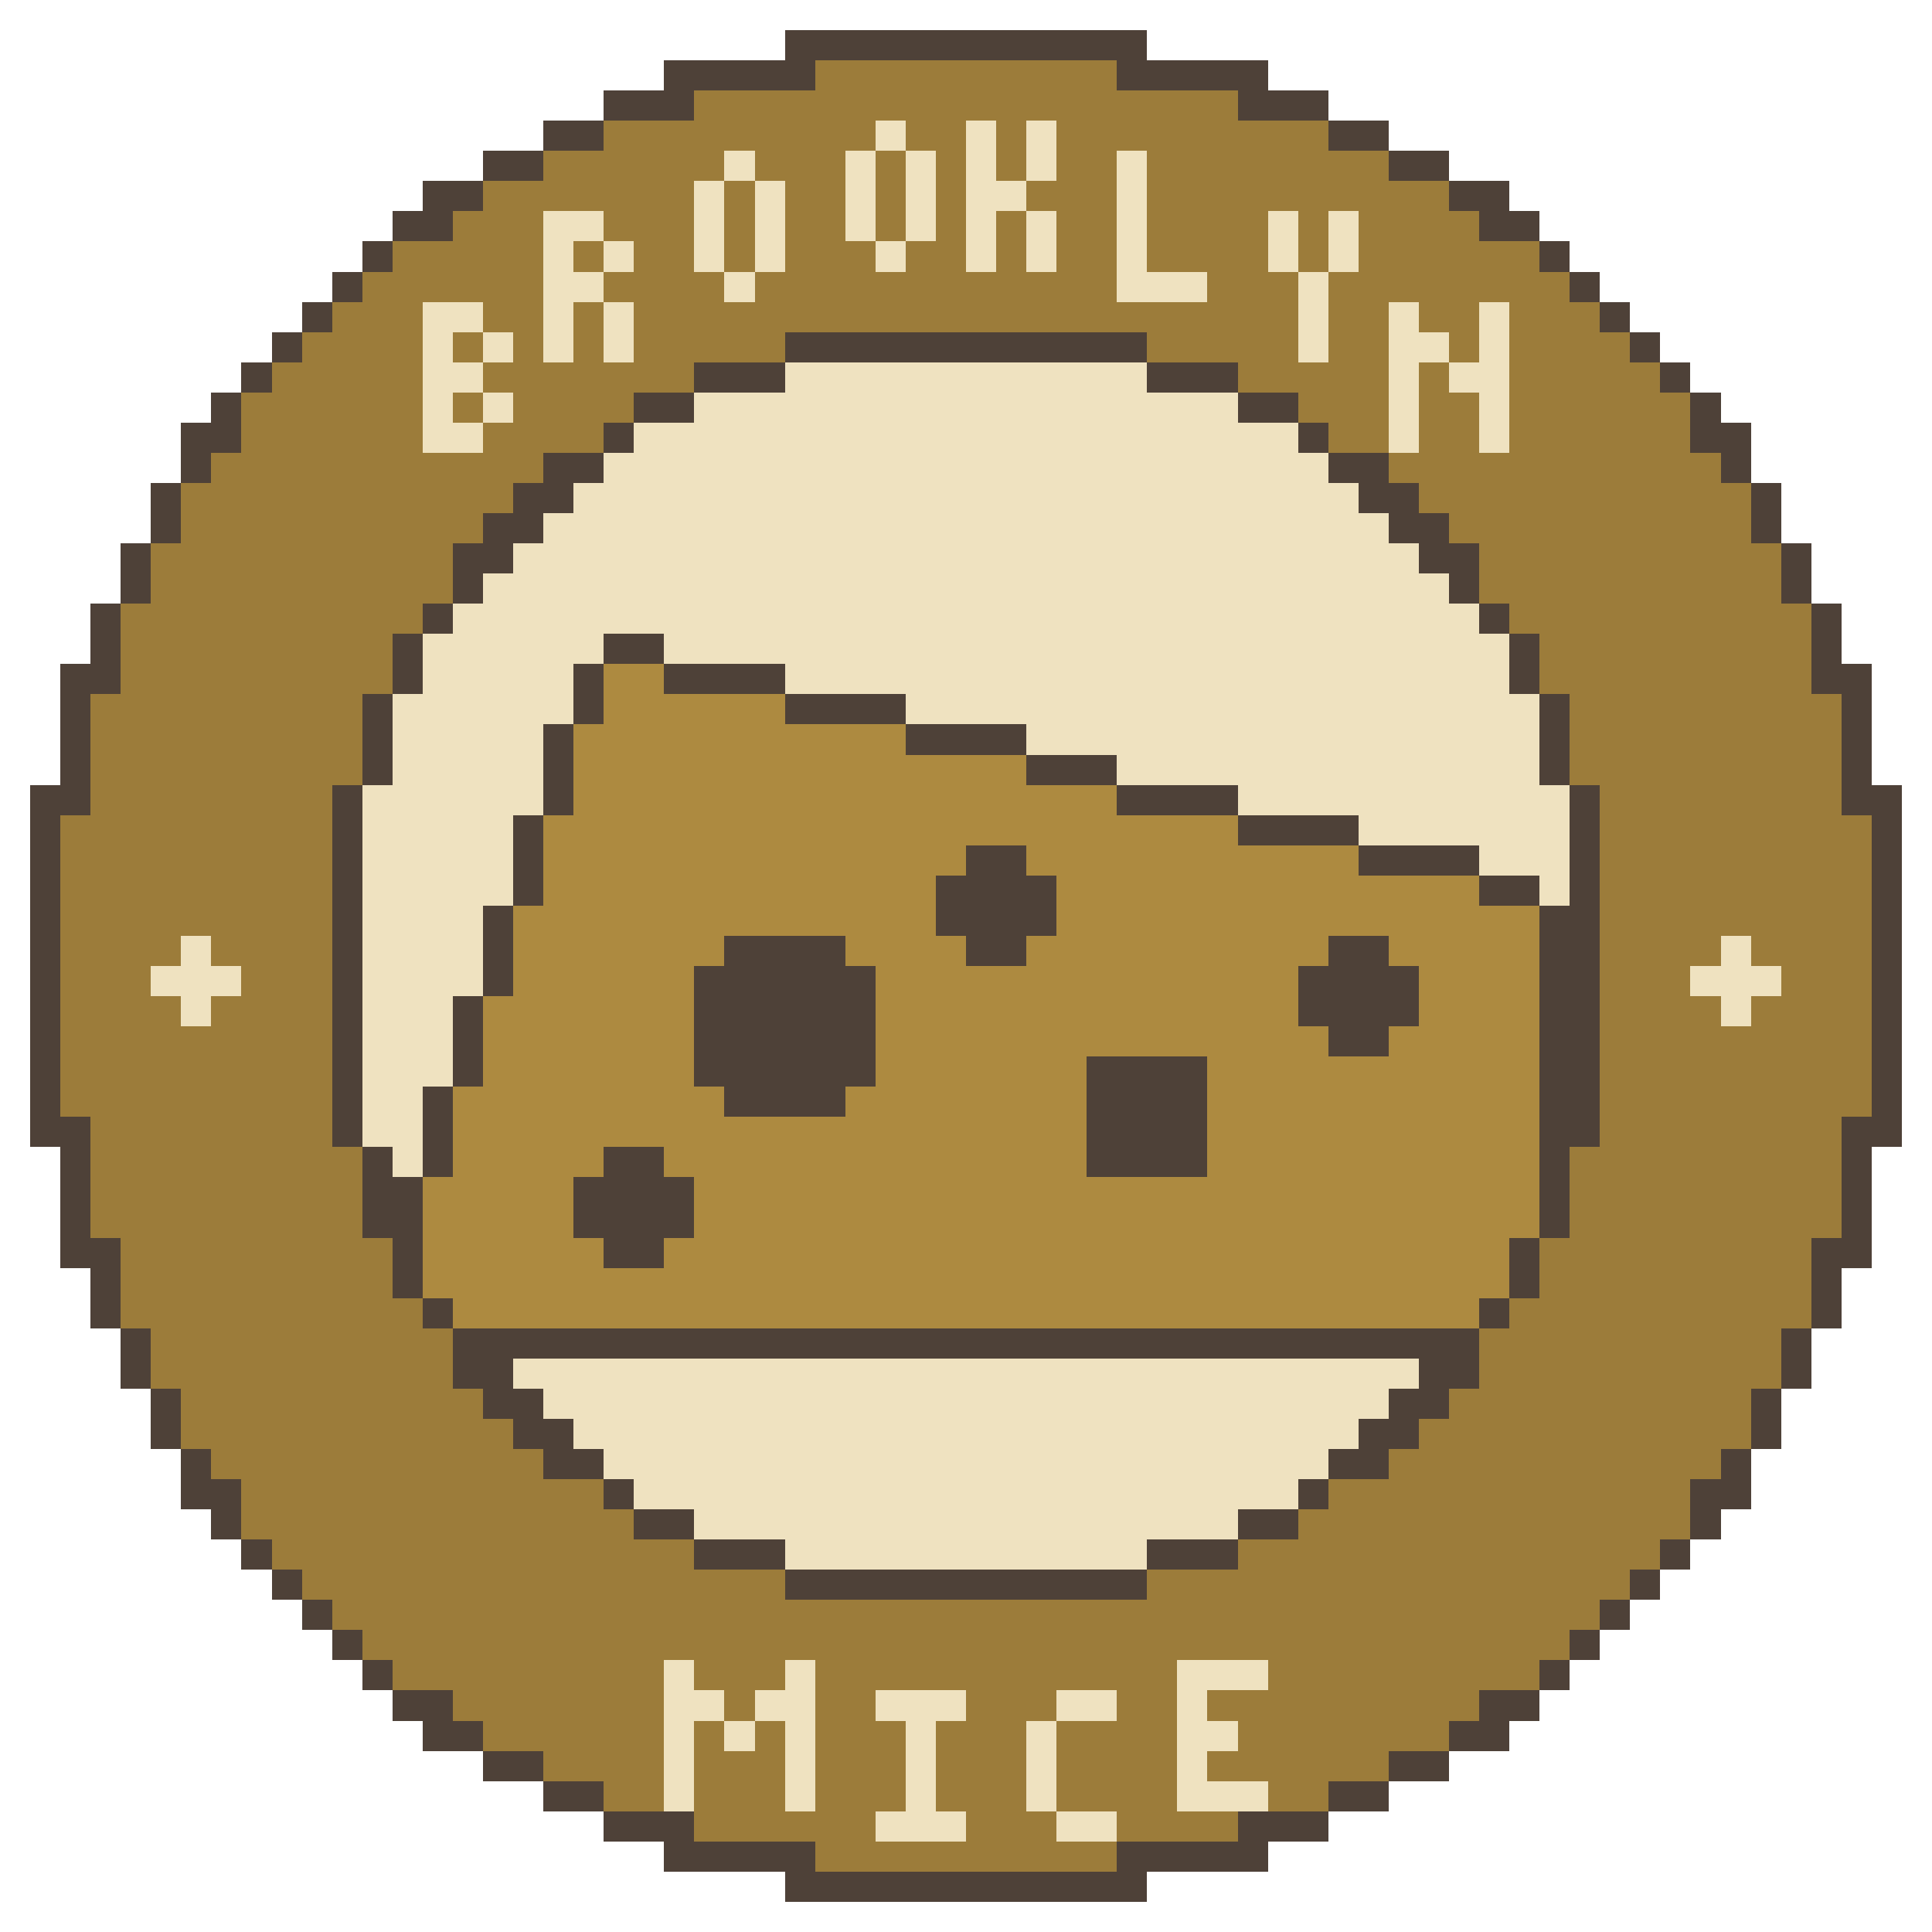
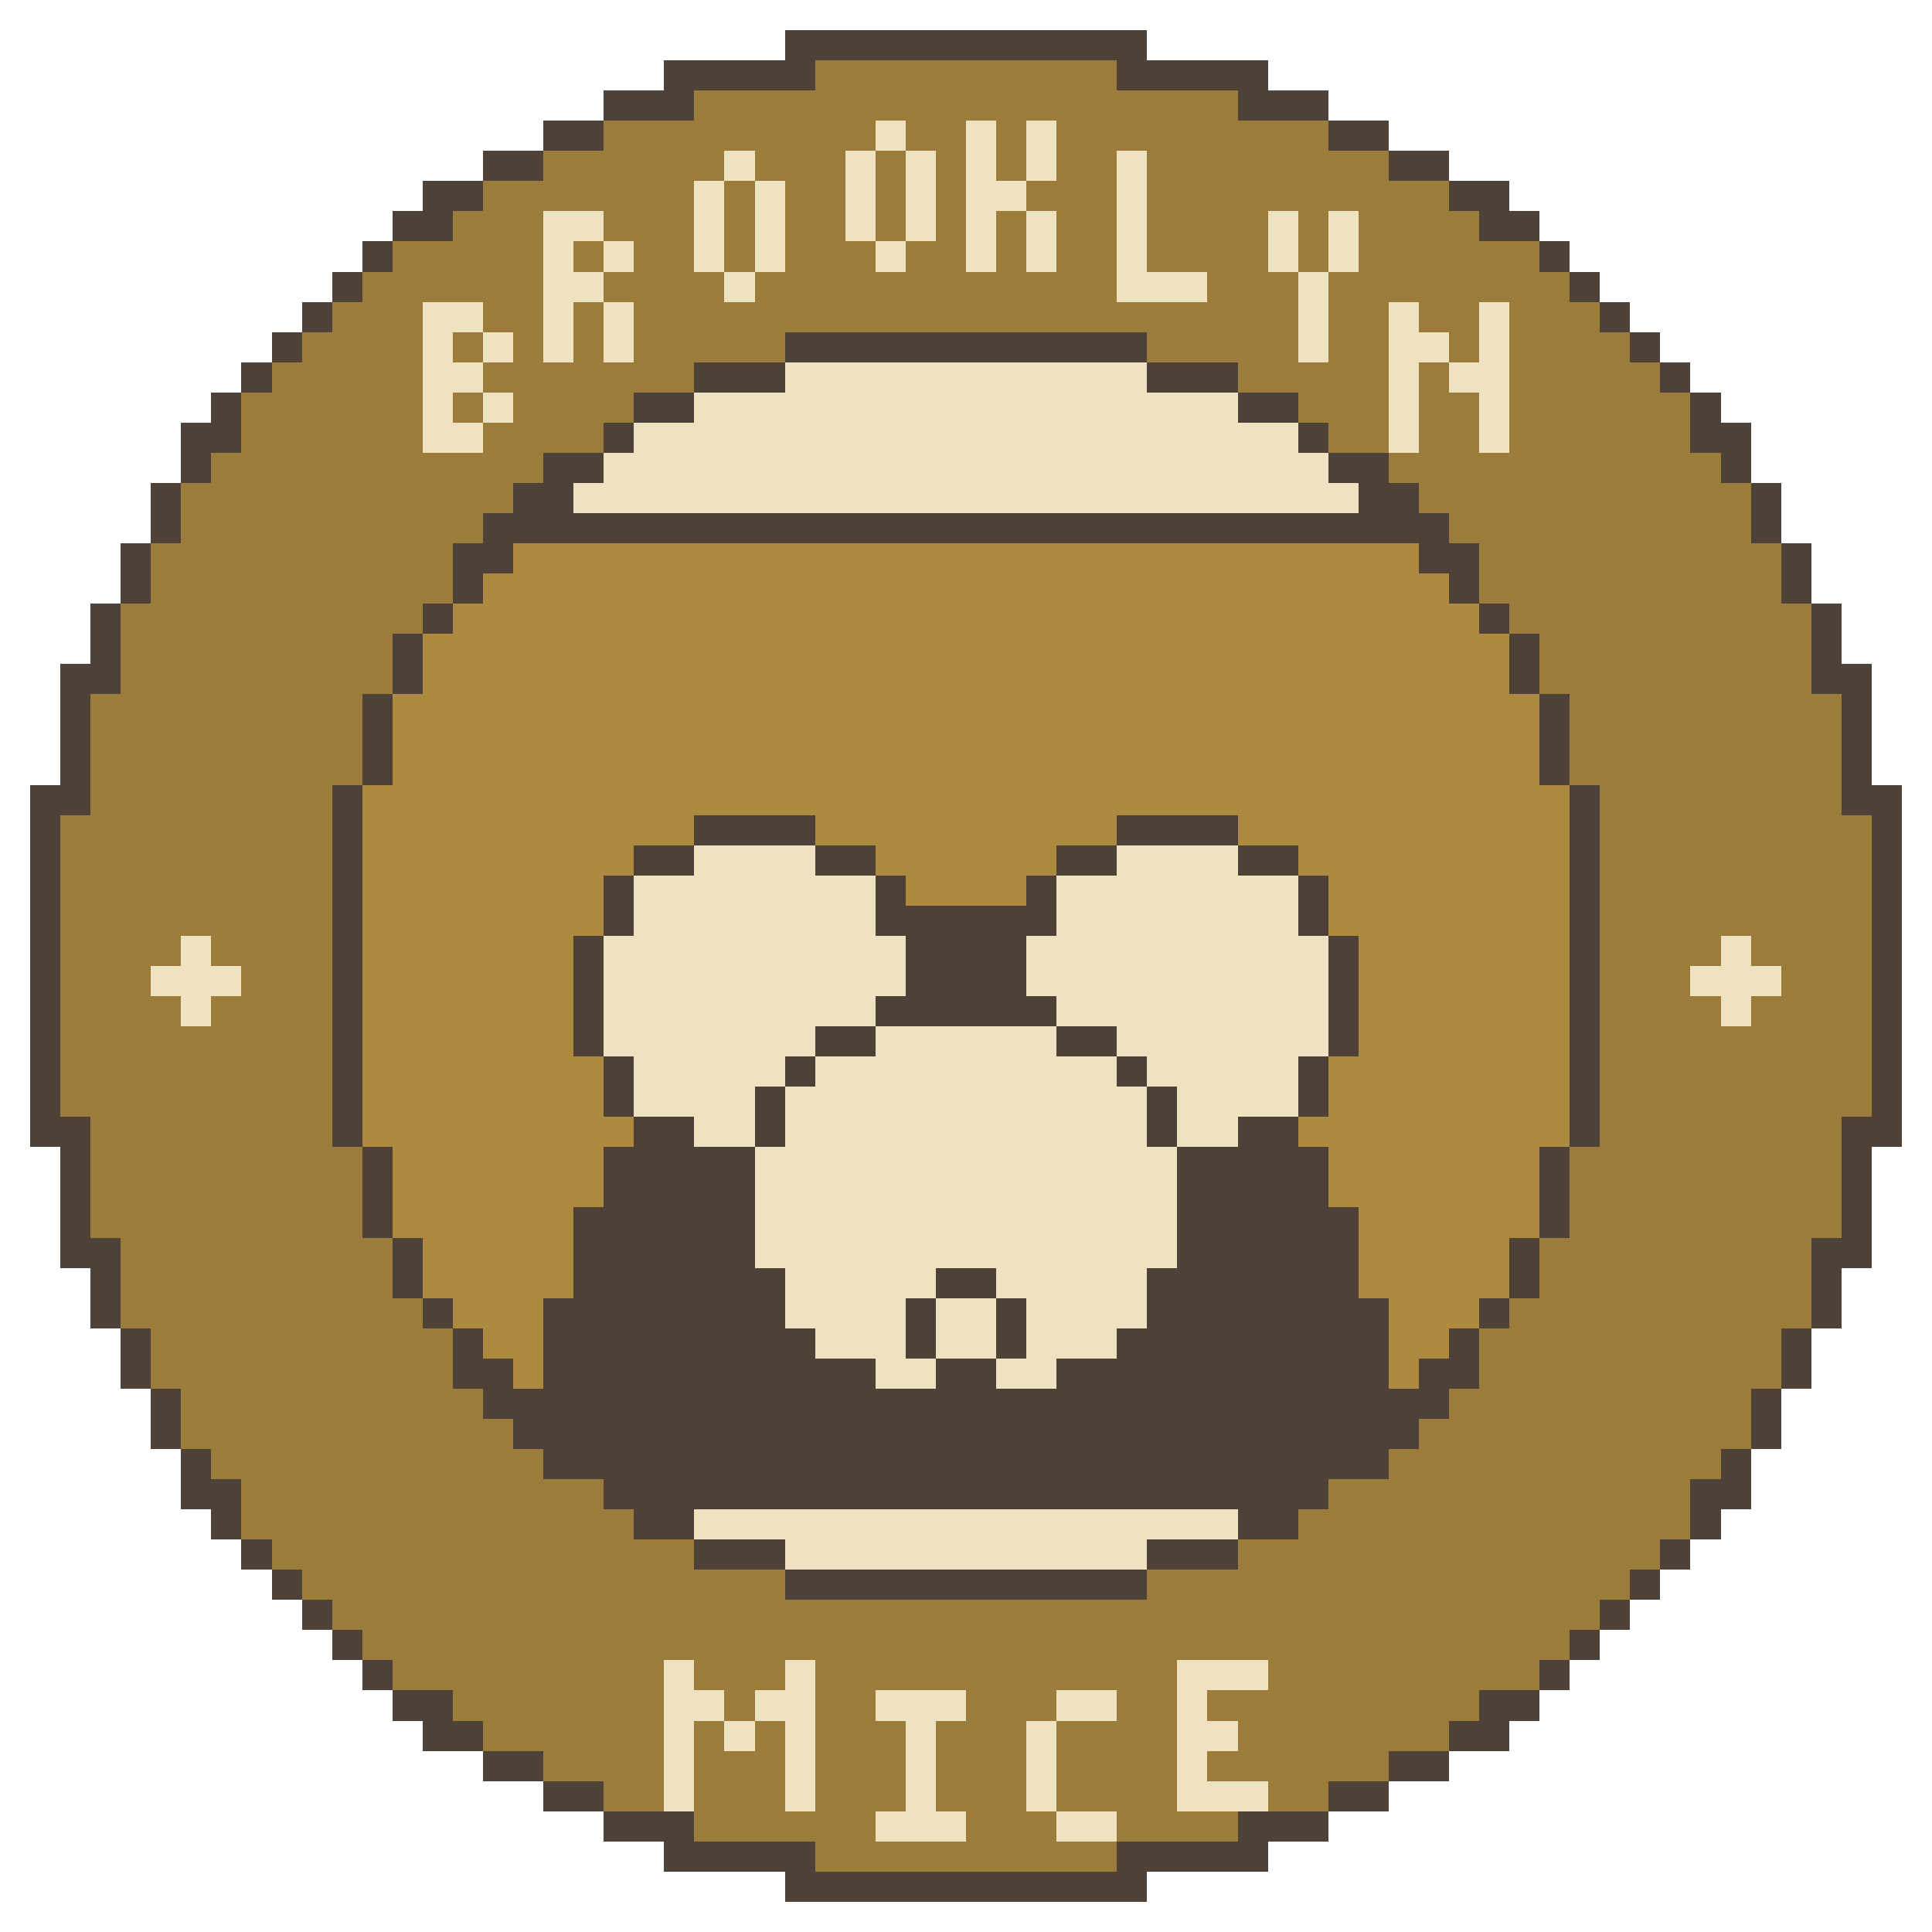
<svg xmlns="http://www.w3.org/2000/svg" viewBox="0 0 64 64" width="512" height="512" shape-rendering="crispEdges">
  <g id="logo-BKN-retro">
-     <path fill="#4e4138" d="M3 21h1v1h-1zM13 21h1v1h-1zM20 21h2v1h-2zM50 21h1v1h-1zM60 21h1v1h-1zM5 17h1v1h-1zM16 17h2v1h-2zM46 17h2v1h-2zM58 17h1v1h-1zM16 58h2v1h-2zM46 58h2v1h-2zM1 32h1v1h-1zM11 32h1v1h-1zM16 32h1v1h-1zM23 32h6v1h-6zM43 32h4v1h-4zM51 32h2v1h-2zM62 32h1v1h-1zM4 45h1v1h-1zM15 45h2v1h-2zM47 45h2v1h-2zM59 45h1v1h-1zM2 41h2v1h-2zM13 41h1v1h-1zM20 41h2v1h-2zM50 41h1v1h-1zM60 41h2v1h-2zM4 18h1v1h-1zM15 18h2v1h-2zM47 18h2v1h-2zM59 18h1v1h-1zM6 14h2v1h-2zM20 14h1v1h-1zM43 14h1v1h-1zM56 14h2v1h-2zM6 15h1v1h-1zM18 15h2v1h-2zM44 15h2v1h-2zM57 15h1v1h-1zM6 48h1v1h-1zM18 48h2v1h-2zM44 48h2v1h-2zM57 48h1v1h-1zM3 42h1v1h-1zM13 42h1v1h-1zM50 42h1v1h-1zM60 42h1v1h-1zM2 38h1v1h-1zM12 38h1v1h-1zM14 38h1v1h-1zM20 38h2v1h-2zM36 38h4v1h-4zM51 38h1v1h-1zM61 38h1v1h-1zM20 3h3v1h-3zM41 3h3v1h-3zM8 51h1v1h-1zM23 51h3v1h-3zM38 51h3v1h-3zM55 51h1v1h-1zM5 16h1v1h-1zM17 16h2v1h-2zM45 16h2v1h-2zM58 16h1v1h-1zM1 34h1v1h-1zM11 34h1v1h-1zM15 34h1v1h-1zM23 34h6v1h-6zM44 34h2v1h-2zM51 34h2v1h-2zM62 34h1v1h-1zM5 47h1v1h-1zM17 47h2v1h-2zM45 47h2v1h-2zM58 47h1v1h-1zM8 12h1v1h-1zM23 12h3v1h-3zM38 12h3v1h-3zM55 12h1v1h-1zM12 8h1v1h-1zM51 8h1v1h-1zM1 28h1v1h-1zM11 28h1v1h-1zM17 28h1v1h-1zM32 28h2v1h-2zM45 28h4v1h-4zM52 28h1v1h-1zM62 28h1v1h-1zM2 24h1v1h-1zM12 24h1v1h-1zM18 24h1v1h-1zM30 24h4v1h-4zM51 24h1v1h-1zM61 24h1v1h-1zM7 13h1v1h-1zM21 13h2v1h-2zM41 13h2v1h-2zM56 13h1v1h-1zM11 9h1v1h-1zM52 9h1v1h-1zM2 25h1v1h-1zM12 25h1v1h-1zM18 25h1v1h-1zM34 25h3v1h-3zM51 25h1v1h-1zM61 25h1v1h-1zM2 22h2v1h-2zM13 22h1v1h-1zM19 22h1v1h-1zM22 22h4v1h-4zM50 22h1v1h-1zM60 22h2v1h-2zM14 57h2v1h-2zM48 57h2v1h-2zM1 30h1v1h-1zM11 30h1v1h-1zM16 30h1v1h-1zM31 30h4v1h-4zM51 30h2v1h-2zM62 30h1v1h-1zM18 4h2v1h-2zM44 4h2v1h-2zM11 54h1v1h-1zM52 54h1v1h-1zM4 19h1v1h-1zM15 19h1v1h-1zM48 19h1v1h-1zM59 19h1v1h-1zM9 11h1v1h-1zM26 11h12v1h-12zM54 11h1v1h-1zM1 31h1v1h-1zM11 31h1v1h-1zM16 31h1v1h-1zM24 31h4v1h-4zM32 31h2v1h-2zM44 31h2v1h-2zM51 31h2v1h-2zM62 31h1v1h-1zM1 27h1v1h-1zM11 27h1v1h-1zM17 27h1v1h-1zM41 27h4v1h-4zM52 27h1v1h-1zM62 27h1v1h-1zM16 5h2v1h-2zM46 5h2v1h-2zM12 55h1v1h-1zM51 55h1v1h-1zM20 60h3v1h-3zM41 60h3v1h-3zM1 37h2v1h-2zM11 37h1v1h-1zM14 37h1v1h-1zM36 37h4v1h-4zM51 37h2v1h-2zM61 37h2v1h-2zM13 7h2v1h-2zM49 7h2v1h-2zM22 61h5v1h-5zM37 61h5v1h-5zM4 44h1v1h-1zM15 44h34v1h-34zM59 44h1v1h-1zM1 35h1v1h-1zM11 35h1v1h-1zM15 35h1v1h-1zM23 35h6v1h-6zM36 35h4v1h-4zM51 35h2v1h-2zM62 35h1v1h-1zM2 40h1v1h-1zM12 40h2v1h-2zM19 40h4v1h-4zM51 40h1v1h-1zM61 40h1v1h-1zM14 6h2v1h-2zM48 6h2v1h-2zM7 50h1v1h-1zM21 50h2v1h-2zM41 50h2v1h-2zM56 50h1v1h-1zM26 1h12v1h-12zM10 53h1v1h-1zM53 53h1v1h-1zM1 29h1v1h-1zM11 29h1v1h-1zM17 29h1v1h-1zM31 29h4v1h-4zM49 29h2v1h-2zM52 29h1v1h-1zM62 29h1v1h-1zM22 2h5v1h-5zM37 2h5v1h-5zM5 46h1v1h-1zM16 46h2v1h-2zM46 46h2v1h-2zM58 46h1v1h-1zM3 43h1v1h-1zM14 43h1v1h-1zM49 43h1v1h-1zM60 43h1v1h-1zM18 59h2v1h-2zM44 59h2v1h-2zM3 20h1v1h-1zM14 20h1v1h-1zM49 20h1v1h-1zM60 20h1v1h-1zM13 56h2v1h-2zM49 56h2v1h-2zM1 36h1v1h-1zM11 36h1v1h-1zM14 36h1v1h-1zM24 36h4v1h-4zM36 36h4v1h-4zM51 36h2v1h-2zM62 36h1v1h-1zM1 33h1v1h-1zM11 33h1v1h-1zM15 33h1v1h-1zM23 33h6v1h-6zM43 33h4v1h-4zM51 33h2v1h-2zM62 33h1v1h-1zM2 39h1v1h-1zM12 39h2v1h-2zM19 39h4v1h-4zM51 39h1v1h-1zM61 39h1v1h-1zM6 49h2v1h-2zM20 49h1v1h-1zM43 49h1v1h-1zM56 49h2v1h-2zM10 10h1v1h-1zM53 10h1v1h-1zM9 52h1v1h-1zM26 52h12v1h-12zM54 52h1v1h-1zM1 26h2v1h-2zM11 26h1v1h-1zM18 26h1v1h-1zM37 26h4v1h-4zM52 26h1v1h-1zM61 26h2v1h-2zM2 23h1v1h-1zM12 23h1v1h-1zM19 23h1v1h-1zM26 23h4v1h-4zM51 23h1v1h-1zM61 23h1v1h-1zM26 62h12v1h-12z" />
+     <path fill="#4e4138" d="M3 21h1v1h-1zM13 21h1v1h-1zM50 21h1v1h-1zM60 21h1v1h-1zM5 17h1v1h-1zM16 17h32v1h-32zM58 17h1v1h-1zM16 58h2v1h-2zM46 58h2v1h-2zM1 32h1v1h-1zM11 32h1v1h-1zM19 32h1v1h-1zM30 32h4v1h-4zM44 32h1v1h-1zM52 32h1v1h-1zM62 32h1v1h-1zM4 45h1v1h-1zM15 45h2v1h-2zM18 45h11v1h-11zM31 45h2v1h-2zM35 45h11v1h-11zM47 45h2v1h-2zM59 45h1v1h-1zM2 41h2v1h-2zM13 41h1v1h-1zM19 41h6v1h-6zM39 41h6v1h-6zM50 41h1v1h-1zM60 41h2v1h-2zM4 18h1v1h-1zM15 18h2v1h-2zM47 18h2v1h-2zM59 18h1v1h-1zM6 14h2v1h-2zM20 14h1v1h-1zM43 14h1v1h-1zM56 14h2v1h-2zM6 15h1v1h-1zM18 15h2v1h-2zM44 15h2v1h-2zM57 15h1v1h-1zM6 48h1v1h-1zM18 48h28v1h-28zM57 48h1v1h-1zM3 42h1v1h-1zM13 42h1v1h-1zM19 42h7v1h-7zM31 42h2v1h-2zM38 42h7v1h-7zM50 42h1v1h-1zM60 42h1v1h-1zM2 38h1v1h-1zM12 38h1v1h-1zM20 38h5v1h-5zM39 38h5v1h-5zM51 38h1v1h-1zM61 38h1v1h-1zM20 3h3v1h-3zM41 3h3v1h-3zM8 51h1v1h-1zM23 51h3v1h-3zM38 51h3v1h-3zM55 51h1v1h-1zM5 16h1v1h-1zM17 16h2v1h-2zM45 16h2v1h-2zM58 16h1v1h-1zM1 34h1v1h-1zM11 34h1v1h-1zM19 34h1v1h-1zM27 34h2v1h-2zM35 34h2v1h-2zM44 34h1v1h-1zM52 34h1v1h-1zM62 34h1v1h-1zM5 47h1v1h-1zM17 47h30v1h-30zM58 47h1v1h-1zM8 12h1v1h-1zM23 12h3v1h-3zM38 12h3v1h-3zM55 12h1v1h-1zM12 8h1v1h-1zM51 8h1v1h-1zM1 28h1v1h-1zM11 28h1v1h-1zM21 28h2v1h-2zM27 28h2v1h-2zM35 28h2v1h-2zM41 28h2v1h-2zM52 28h1v1h-1zM62 28h1v1h-1zM2 24h1v1h-1zM12 24h1v1h-1zM51 24h1v1h-1zM61 24h1v1h-1zM7 13h1v1h-1zM21 13h2v1h-2zM41 13h2v1h-2zM56 13h1v1h-1zM11 9h1v1h-1zM52 9h1v1h-1zM2 25h1v1h-1zM12 25h1v1h-1zM51 25h1v1h-1zM61 25h1v1h-1zM2 22h2v1h-2zM13 22h1v1h-1zM50 22h1v1h-1zM60 22h2v1h-2zM14 57h2v1h-2zM48 57h2v1h-2zM1 30h1v1h-1zM11 30h1v1h-1zM20 30h1v1h-1zM29 30h6v1h-6zM43 30h1v1h-1zM52 30h1v1h-1zM62 30h1v1h-1zM18 4h2v1h-2zM44 4h2v1h-2zM11 54h1v1h-1zM52 54h1v1h-1zM4 19h1v1h-1zM15 19h1v1h-1zM48 19h1v1h-1zM59 19h1v1h-1zM9 11h1v1h-1zM26 11h12v1h-12zM54 11h1v1h-1zM1 31h1v1h-1zM11 31h1v1h-1zM19 31h1v1h-1zM30 31h4v1h-4zM44 31h1v1h-1zM52 31h1v1h-1zM62 31h1v1h-1zM1 27h1v1h-1zM11 27h1v1h-1zM23 27h4v1h-4zM37 27h4v1h-4zM52 27h1v1h-1zM62 27h1v1h-1zM16 5h2v1h-2zM46 5h2v1h-2zM12 55h1v1h-1zM51 55h1v1h-1zM20 60h3v1h-3zM41 60h3v1h-3zM1 37h2v1h-2zM11 37h1v1h-1zM21 37h2v1h-2zM25 37h1v1h-1zM38 37h1v1h-1zM41 37h2v1h-2zM52 37h1v1h-1zM61 37h2v1h-2zM13 7h2v1h-2zM49 7h2v1h-2zM22 61h5v1h-5zM37 61h5v1h-5zM4 44h1v1h-1zM15 44h1v1h-1zM18 44h9v1h-9zM30 44h1v1h-1zM33 44h1v1h-1zM37 44h9v1h-9zM48 44h1v1h-1zM59 44h1v1h-1zM1 35h1v1h-1zM11 35h1v1h-1zM20 35h1v1h-1zM26 35h1v1h-1zM37 35h1v1h-1zM43 35h1v1h-1zM52 35h1v1h-1zM62 35h1v1h-1zM2 40h1v1h-1zM12 40h1v1h-1zM19 40h6v1h-6zM39 40h6v1h-6zM51 40h1v1h-1zM61 40h1v1h-1zM14 6h2v1h-2zM48 6h2v1h-2zM7 50h1v1h-1zM21 50h2v1h-2zM41 50h2v1h-2zM56 50h1v1h-1zM26 1h12v1h-12zM10 53h1v1h-1zM53 53h1v1h-1zM1 29h1v1h-1zM11 29h1v1h-1zM20 29h1v1h-1zM29 29h1v1h-1zM34 29h1v1h-1zM43 29h1v1h-1zM52 29h1v1h-1zM62 29h1v1h-1zM22 2h5v1h-5zM37 2h5v1h-5zM5 46h1v1h-1zM16 46h32v1h-32zM58 46h1v1h-1zM3 43h1v1h-1zM14 43h1v1h-1zM18 43h8v1h-8zM30 43h1v1h-1zM33 43h1v1h-1zM38 43h8v1h-8zM49 43h1v1h-1zM60 43h1v1h-1zM18 59h2v1h-2zM44 59h2v1h-2zM3 20h1v1h-1zM14 20h1v1h-1zM49 20h1v1h-1zM60 20h1v1h-1zM13 56h2v1h-2zM49 56h2v1h-2zM1 36h1v1h-1zM11 36h1v1h-1zM20 36h1v1h-1zM25 36h1v1h-1zM38 36h1v1h-1zM43 36h1v1h-1zM52 36h1v1h-1zM62 36h1v1h-1zM1 33h1v1h-1zM11 33h1v1h-1zM19 33h1v1h-1zM29 33h6v1h-6zM44 33h1v1h-1zM52 33h1v1h-1zM62 33h1v1h-1zM2 39h1v1h-1zM12 39h1v1h-1zM20 39h5v1h-5zM39 39h5v1h-5zM51 39h1v1h-1zM61 39h1v1h-1zM6 49h2v1h-2zM20 49h24v1h-24zM56 49h2v1h-2zM10 10h1v1h-1zM53 10h1v1h-1zM9 52h1v1h-1zM26 52h12v1h-12zM54 52h1v1h-1zM1 26h2v1h-2zM11 26h1v1h-1zM52 26h1v1h-1zM61 26h2v1h-2zM2 23h1v1h-1zM12 23h1v1h-1zM51 23h1v1h-1zM61 23h1v1h-1zM26 62h12v1h-12z" />
    <path fill="#9c7c3a" d="M4 21h9v1h-9zM51 21h9v1h-9zM6 17h10v1h-10zM48 17h10v1h-10zM18 58h4v1h-4zM23 58h3v1h-3zM27 58h3v1h-3zM31 58h3v1h-3zM35 58h4v1h-4zM40 58h6v1h-6zM2 32h3v1h-3zM8 32h3v1h-3zM53 32h3v1h-3zM59 32h3v1h-3zM5 45h10v1h-10zM49 45h10v1h-10zM4 41h9v1h-9zM51 41h9v1h-9zM5 18h10v1h-10zM49 18h10v1h-10zM8 14h6v1h-6zM16 14h4v1h-4zM44 14h2v1h-2zM47 14h2v1h-2zM50 14h6v1h-6zM7 15h11v1h-11zM46 15h11v1h-11zM7 48h11v1h-11zM46 48h11v1h-11zM4 42h9v1h-9zM51 42h9v1h-9zM3 38h9v1h-9zM52 38h9v1h-9zM23 3h18v1h-18zM9 51h14v1h-14zM41 51h14v1h-14zM6 16h11v1h-11zM47 16h11v1h-11zM2 34h9v1h-9zM53 34h9v1h-9zM6 47h11v1h-11zM47 47h11v1h-11zM9 12h5v1h-5zM16 12h7v1h-7zM41 12h5v1h-5zM47 12h1v1h-1zM50 12h5v1h-5zM13 8h5v1h-5zM19 8h1v1h-1zM21 8h2v1h-2zM24 8h1v1h-1zM26 8h3v1h-3zM30 8h2v1h-2zM33 8h1v1h-1zM35 8h2v1h-2zM38 8h4v1h-4zM43 8h1v1h-1zM45 8h6v1h-6zM2 28h9v1h-9zM53 28h9v1h-9zM3 24h9v1h-9zM52 24h9v1h-9zM8 13h6v1h-6zM15 13h1v1h-1zM17 13h4v1h-4zM43 13h3v1h-3zM47 13h2v1h-2zM50 13h6v1h-6zM12 9h6v1h-6zM20 9h4v1h-4zM25 9h12v1h-12zM40 9h3v1h-3zM44 9h8v1h-8zM3 25h9v1h-9zM52 25h9v1h-9zM4 22h9v1h-9zM51 22h9v1h-9zM16 57h6v1h-6zM23 57h1v1h-1zM25 57h1v1h-1zM27 57h3v1h-3zM31 57h3v1h-3zM35 57h4v1h-4zM41 57h7v1h-7zM2 30h9v1h-9zM53 30h9v1h-9zM20 4h9v1h-9zM30 4h2v1h-2zM33 4h1v1h-1zM35 4h9v1h-9zM12 54h40v1h-40zM5 19h10v1h-10zM49 19h10v1h-10zM10 11h4v1h-4zM15 11h1v1h-1zM17 11h1v1h-1zM19 11h1v1h-1zM21 11h5v1h-5zM38 11h5v1h-5zM44 11h2v1h-2zM48 11h1v1h-1zM50 11h4v1h-4zM2 31h4v1h-4zM7 31h4v1h-4zM53 31h4v1h-4zM58 31h4v1h-4zM2 27h9v1h-9zM53 27h9v1h-9zM18 5h6v1h-6zM25 5h3v1h-3zM29 5h1v1h-1zM31 5h1v1h-1zM33 5h1v1h-1zM35 5h2v1h-2zM38 5h8v1h-8zM13 55h9v1h-9zM23 55h3v1h-3zM27 55h12v1h-12zM42 55h9v1h-9zM23 60h6v1h-6zM32 60h3v1h-3zM37 60h4v1h-4zM3 37h8v1h-8zM53 37h8v1h-8zM15 7h3v1h-3zM20 7h3v1h-3zM24 7h1v1h-1zM26 7h2v1h-2zM29 7h1v1h-1zM31 7h1v1h-1zM33 7h1v1h-1zM35 7h2v1h-2zM38 7h4v1h-4zM43 7h1v1h-1zM45 7h4v1h-4zM27 61h10v1h-10zM5 44h10v1h-10zM49 44h10v1h-10zM2 35h9v1h-9zM53 35h9v1h-9zM3 40h9v1h-9zM52 40h9v1h-9zM16 6h7v1h-7zM24 6h1v1h-1zM26 6h2v1h-2zM29 6h1v1h-1zM31 6h1v1h-1zM34 6h3v1h-3zM38 6h10v1h-10zM8 50h13v1h-13zM43 50h13v1h-13zM11 53h42v1h-42zM2 29h9v1h-9zM53 29h9v1h-9zM27 2h10v1h-10zM6 46h10v1h-10zM48 46h10v1h-10zM4 43h10v1h-10zM50 43h10v1h-10zM20 59h2v1h-2zM23 59h3v1h-3zM27 59h3v1h-3zM31 59h3v1h-3zM35 59h4v1h-4zM42 59h2v1h-2zM4 20h10v1h-10zM50 20h10v1h-10zM15 56h7v1h-7zM24 56h1v1h-1zM27 56h2v1h-2zM32 56h3v1h-3zM37 56h2v1h-2zM40 56h9v1h-9zM2 36h9v1h-9zM53 36h9v1h-9zM2 33h4v1h-4zM7 33h4v1h-4zM53 33h4v1h-4zM58 33h4v1h-4zM3 39h9v1h-9zM52 39h9v1h-9zM8 49h12v1h-12zM44 49h12v1h-12zM11 10h3v1h-3zM16 10h2v1h-2zM19 10h1v1h-1zM21 10h22v1h-22zM44 10h2v1h-2zM47 10h2v1h-2zM50 10h3v1h-3zM10 52h16v1h-16zM38 52h16v1h-16zM3 26h8v1h-8zM53 26h8v1h-8zM3 23h9v1h-9zM52 23h9v1h-9z" />
-     <path fill="#ad8a40" d="M17 32h6v1h-6zM29 32h14v1h-14zM47 32h4v1h-4zM14 41h6v1h-6zM22 41h28v1h-28zM14 42h36v1h-36zM15 38h5v1h-5zM22 38h14v1h-14zM40 38h11v1h-11zM16 34h7v1h-7zM29 34h15v1h-15zM46 34h5v1h-5zM18 28h14v1h-14zM34 28h11v1h-11zM19 24h11v1h-11zM19 25h15v1h-15zM20 22h2v1h-2zM17 30h14v1h-14zM35 30h16v1h-16zM17 31h7v1h-7zM28 31h4v1h-4zM34 31h10v1h-10zM46 31h5v1h-5zM18 27h23v1h-23zM15 37h21v1h-21zM40 37h11v1h-11zM16 35h7v1h-7zM29 35h7v1h-7zM40 35h11v1h-11zM14 40h5v1h-5zM23 40h28v1h-28zM18 29h13v1h-13zM35 29h14v1h-14zM15 43h34v1h-34zM15 36h9v1h-9zM28 36h8v1h-8zM40 36h11v1h-11zM16 33h7v1h-7zM29 33h14v1h-14zM47 33h4v1h-4zM14 39h5v1h-5zM23 39h28v1h-28zM19 26h18v1h-18zM20 23h6v1h-6z" />
-     <path fill="#efe2c0" d="M14 21h6v1h-6zM22 21h28v1h-28zM18 17h28v1h-28zM22 58h1v1h-1zM26 58h1v1h-1zM30 58h1v1h-1zM34 58h1v1h-1zM39 58h1v1h-1zM5 32h3v1h-3zM12 32h4v1h-4zM56 32h3v1h-3zM17 45h30v1h-30zM17 18h30v1h-30zM14 14h2v1h-2zM21 14h22v1h-22zM46 14h1v1h-1zM49 14h1v1h-1zM20 15h24v1h-24zM20 48h24v1h-24zM13 38h1v1h-1zM26 51h12v1h-12zM19 16h26v1h-26zM12 34h3v1h-3zM19 47h26v1h-26zM14 12h2v1h-2zM26 12h12v1h-12zM46 12h1v1h-1zM48 12h2v1h-2zM18 8h1v1h-1zM20 8h1v1h-1zM23 8h1v1h-1zM25 8h1v1h-1zM29 8h1v1h-1zM32 8h1v1h-1zM34 8h1v1h-1zM37 8h1v1h-1zM42 8h1v1h-1zM44 8h1v1h-1zM12 28h5v1h-5zM49 28h3v1h-3zM13 24h5v1h-5zM34 24h17v1h-17zM14 13h1v1h-1zM16 13h1v1h-1zM23 13h18v1h-18zM46 13h1v1h-1zM49 13h1v1h-1zM18 9h2v1h-2zM24 9h1v1h-1zM37 9h3v1h-3zM43 9h1v1h-1zM13 25h5v1h-5zM37 25h14v1h-14zM14 22h5v1h-5zM26 22h24v1h-24zM22 57h1v1h-1zM24 57h1v1h-1zM26 57h1v1h-1zM30 57h1v1h-1zM34 57h1v1h-1zM39 57h2v1h-2zM12 30h4v1h-4zM29 4h1v1h-1zM32 4h1v1h-1zM34 4h1v1h-1zM16 19h32v1h-32zM14 11h1v1h-1zM16 11h1v1h-1zM18 11h1v1h-1zM20 11h1v1h-1zM43 11h1v1h-1zM46 11h2v1h-2zM49 11h1v1h-1zM6 31h1v1h-1zM12 31h4v1h-4zM57 31h1v1h-1zM12 27h5v1h-5zM45 27h7v1h-7zM24 5h1v1h-1zM28 5h1v1h-1zM30 5h1v1h-1zM32 5h1v1h-1zM34 5h1v1h-1zM37 5h1v1h-1zM22 55h1v1h-1zM26 55h1v1h-1zM39 55h3v1h-3zM29 60h3v1h-3zM35 60h2v1h-2zM12 37h2v1h-2zM18 7h2v1h-2zM23 7h1v1h-1zM25 7h1v1h-1zM28 7h1v1h-1zM30 7h1v1h-1zM32 7h1v1h-1zM34 7h1v1h-1zM37 7h1v1h-1zM42 7h1v1h-1zM44 7h1v1h-1zM12 35h3v1h-3zM23 6h1v1h-1zM25 6h1v1h-1zM28 6h1v1h-1zM30 6h1v1h-1zM32 6h2v1h-2zM37 6h1v1h-1zM23 50h18v1h-18zM12 29h5v1h-5zM51 29h1v1h-1zM18 46h28v1h-28zM22 59h1v1h-1zM26 59h1v1h-1zM30 59h1v1h-1zM34 59h1v1h-1zM39 59h3v1h-3zM15 20h34v1h-34zM22 56h2v1h-2zM25 56h2v1h-2zM29 56h3v1h-3zM35 56h2v1h-2zM39 56h1v1h-1zM12 36h2v1h-2zM6 33h1v1h-1zM12 33h3v1h-3zM57 33h1v1h-1zM21 49h22v1h-22zM14 10h2v1h-2zM18 10h1v1h-1zM20 10h1v1h-1zM43 10h1v1h-1zM46 10h1v1h-1zM49 10h1v1h-1zM12 26h6v1h-6zM41 26h11v1h-11zM13 23h6v1h-6zM30 23h21v1h-21z" />
+     <path fill="#ad8a40" d="M14 21h36v1h-36zM12 32h7v1h-7zM45 32h7v1h-7zM17 45h1v1h-1zM46 45h1v1h-1zM14 41h5v1h-5zM45 41h5v1h-5zM17 18h30v1h-30zM14 42h5v1h-5zM45 42h5v1h-5zM13 38h7v1h-7zM44 38h7v1h-7zM12 34h7v1h-7zM45 34h7v1h-7zM12 28h9v1h-9zM29 28h6v1h-6zM43 28h9v1h-9zM13 24h38v1h-38zM13 25h38v1h-38zM14 22h36v1h-36zM12 30h8v1h-8zM44 30h8v1h-8zM16 19h32v1h-32zM12 31h7v1h-7zM45 31h7v1h-7zM12 27h11v1h-11zM27 27h10v1h-10zM41 27h11v1h-11zM12 37h9v1h-9zM43 37h9v1h-9zM16 44h2v1h-2zM46 44h2v1h-2zM12 35h8v1h-8zM44 35h8v1h-8zM13 40h6v1h-6zM45 40h6v1h-6zM12 29h8v1h-8zM30 29h4v1h-4zM44 29h8v1h-8zM15 43h3v1h-3zM46 43h3v1h-3zM15 20h34v1h-34zM12 36h8v1h-8zM44 36h8v1h-8zM12 33h7v1h-7zM45 33h7v1h-7zM13 39h7v1h-7zM44 39h7v1h-7zM12 26h40v1h-40zM13 23h38v1h-38z" />
+     <path fill="#efe2c0" d="M22 58h1v1h-1zM26 58h1v1h-1zM30 58h1v1h-1zM34 58h1v1h-1zM39 58h1v1h-1zM5 32h3v1h-3zM20 32h10v1h-10zM34 32h10v1h-10zM56 32h3v1h-3zM29 45h2v1h-2zM33 45h2v1h-2zM25 41h14v1h-14zM14 14h2v1h-2zM21 14h22v1h-22zM46 14h1v1h-1zM49 14h1v1h-1zM20 15h24v1h-24zM26 42h5v1h-5zM33 42h5v1h-5zM25 38h14v1h-14zM26 51h12v1h-12zM19 16h26v1h-26zM20 34h7v1h-7zM29 34h6v1h-6zM37 34h7v1h-7zM14 12h2v1h-2zM26 12h12v1h-12zM46 12h1v1h-1zM48 12h2v1h-2zM18 8h1v1h-1zM20 8h1v1h-1zM23 8h1v1h-1zM25 8h1v1h-1zM29 8h1v1h-1zM32 8h1v1h-1zM34 8h1v1h-1zM37 8h1v1h-1zM42 8h1v1h-1zM44 8h1v1h-1zM23 28h4v1h-4zM37 28h4v1h-4zM14 13h1v1h-1zM16 13h1v1h-1zM23 13h18v1h-18zM46 13h1v1h-1zM49 13h1v1h-1zM18 9h2v1h-2zM24 9h1v1h-1zM37 9h3v1h-3zM43 9h1v1h-1zM22 57h1v1h-1zM24 57h1v1h-1zM26 57h1v1h-1zM30 57h1v1h-1zM34 57h1v1h-1zM39 57h2v1h-2zM21 30h8v1h-8zM35 30h8v1h-8zM29 4h1v1h-1zM32 4h1v1h-1zM34 4h1v1h-1zM14 11h1v1h-1zM16 11h1v1h-1zM18 11h1v1h-1zM20 11h1v1h-1zM43 11h1v1h-1zM46 11h2v1h-2zM49 11h1v1h-1zM6 31h1v1h-1zM20 31h10v1h-10zM34 31h10v1h-10zM57 31h1v1h-1zM24 5h1v1h-1zM28 5h1v1h-1zM30 5h1v1h-1zM32 5h1v1h-1zM34 5h1v1h-1zM37 5h1v1h-1zM22 55h1v1h-1zM26 55h1v1h-1zM39 55h3v1h-3zM29 60h3v1h-3zM35 60h2v1h-2zM23 37h2v1h-2zM26 37h12v1h-12zM39 37h2v1h-2zM18 7h2v1h-2zM23 7h1v1h-1zM25 7h1v1h-1zM28 7h1v1h-1zM30 7h1v1h-1zM32 7h1v1h-1zM34 7h1v1h-1zM37 7h1v1h-1zM42 7h1v1h-1zM44 7h1v1h-1zM27 44h3v1h-3zM31 44h2v1h-2zM34 44h3v1h-3zM21 35h5v1h-5zM27 35h10v1h-10zM38 35h5v1h-5zM25 40h14v1h-14zM23 6h1v1h-1zM25 6h1v1h-1zM28 6h1v1h-1zM30 6h1v1h-1zM32 6h2v1h-2zM37 6h1v1h-1zM23 50h18v1h-18zM21 29h8v1h-8zM35 29h8v1h-8zM26 43h4v1h-4zM31 43h2v1h-2zM34 43h4v1h-4zM22 59h1v1h-1zM26 59h1v1h-1zM30 59h1v1h-1zM34 59h1v1h-1zM39 59h3v1h-3zM22 56h2v1h-2zM25 56h2v1h-2zM29 56h3v1h-3zM35 56h2v1h-2zM39 56h1v1h-1zM21 36h4v1h-4zM26 36h12v1h-12zM39 36h4v1h-4zM6 33h1v1h-1zM20 33h9v1h-9zM35 33h9v1h-9zM57 33h1v1h-1zM25 39h14v1h-14zM14 10h2v1h-2zM18 10h1v1h-1zM20 10h1v1h-1zM43 10h1v1h-1zM46 10h1v1h-1zM49 10h1v1h-1z" />
  </g>
</svg>
